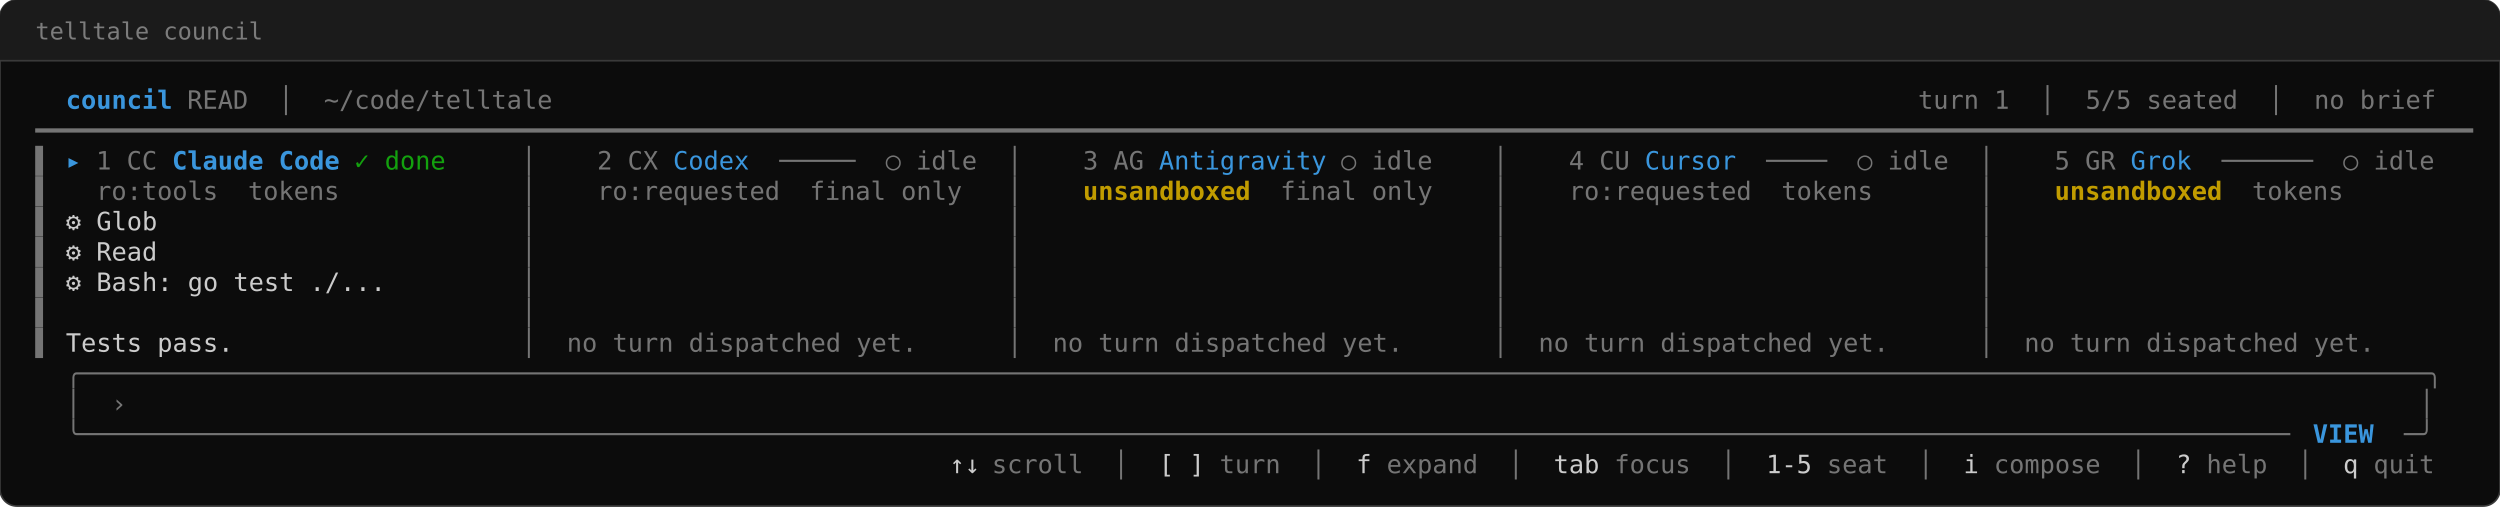
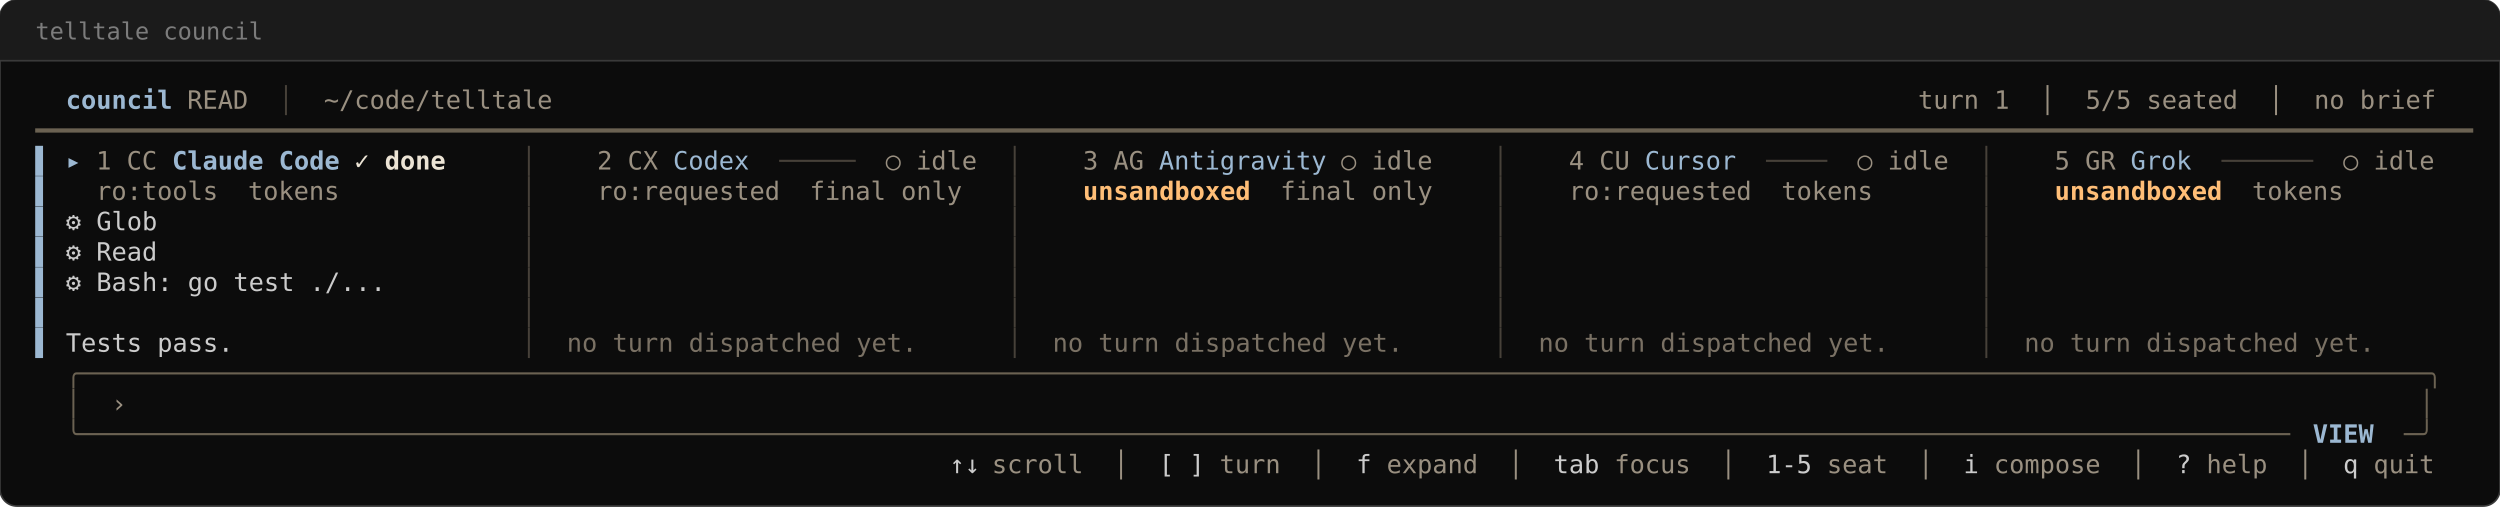
<svg xmlns="http://www.w3.org/2000/svg" width="1482" height="300" viewBox="0 0 1482 300" role="img" aria-labelledby="t">
  <rect x="0" y="0" width="1482" height="300" rx="10" fill="#0c0c0c" stroke="#3a3a3a" />
  <path d="M0 36 V10 a10 10 0 0 1 10 -10 H1472 a10 10 0 0 1 10 10 V36 Z" fill="#1b1b1b" />
  <line x1="0" y1="36" x2="1482" y2="36" stroke="#3a3a3a" />
  <text x="21" y="23.4" font-family="'JetBrains Mono','Fira Code','Cascadia Mono',Consolas,'DejaVu Sans Mono',monospace" font-size="14" fill="#cccccc" fill-opacity="0.55" xml:space="preserve">telltale council</text>
  <text y="64.5" font-family="'JetBrains Mono','Fira Code','Cascadia Mono',Consolas,'DejaVu Sans Mono',monospace" font-size="15" xml:space="preserve">
    <tspan x="21" textLength="18" lengthAdjust="spacingAndGlyphs" fill="#cccccc">  </tspan>
-     <tspan x="39" textLength="63" lengthAdjust="spacingAndGlyphs" fill="#3a96dd" font-weight="bold">council</tspan>
+     <tspan x="39" textLength="63" lengthAdjust="spacingAndGlyphs" fill="#9cb8d2" font-weight="bold">council</tspan>
    <tspan x="102" textLength="9" lengthAdjust="spacingAndGlyphs" fill="#cccccc"> </tspan>
-     <tspan x="111" textLength="36" lengthAdjust="spacingAndGlyphs" fill="#cccccc" fill-opacity="0.55">READ</tspan>
+     <tspan x="111" textLength="36" lengthAdjust="spacingAndGlyphs" fill="#9a9081">READ</tspan>
    <tspan x="147" textLength="18" lengthAdjust="spacingAndGlyphs" fill="#cccccc">  </tspan>
-     <tspan x="165" textLength="9" lengthAdjust="spacingAndGlyphs" fill="#cccccc" fill-opacity="0.55">│</tspan>
+     <tspan x="165" textLength="9" lengthAdjust="spacingAndGlyphs" fill="#474139">│</tspan>
    <tspan x="174" textLength="18" lengthAdjust="spacingAndGlyphs" fill="#cccccc">  </tspan>
-     <tspan x="192" textLength="135" lengthAdjust="spacingAndGlyphs" fill="#cccccc" fill-opacity="0.55">~/code/telltale</tspan>
+     <tspan x="192" textLength="135" lengthAdjust="spacingAndGlyphs" fill="#9a9081">~/code/telltale</tspan>
    <tspan x="327" textLength="810" lengthAdjust="spacingAndGlyphs" fill="#cccccc">                                                                                          </tspan>
-     <tspan x="1137" textLength="306" lengthAdjust="spacingAndGlyphs" fill="#cccccc" fill-opacity="0.55">turn 1  │  5/5 seated  │  no brief</tspan>
+     <tspan x="1137" textLength="306" lengthAdjust="spacingAndGlyphs" fill="#9a9081">turn 1  │  5/5 seated  │  no brief</tspan>
    <tspan x="1443" textLength="18" lengthAdjust="spacingAndGlyphs" fill="#cccccc">  </tspan>
  </text>
  <text y="82.5" font-family="'JetBrains Mono','Fira Code','Cascadia Mono',Consolas,'DejaVu Sans Mono',monospace" font-size="15" xml:space="preserve">
-     <tspan x="21" textLength="1440" lengthAdjust="spacingAndGlyphs" fill="#cccccc" fill-opacity="0.55">━━━━━━━━━━━━━━━━━━━━━━━━━━━━━━━━━━━━━━━━━━━━━━━━━━━━━━━━━━━━━━━━━━━━━━━━━━━━━━━━━━━━━━━━━━━━━━━━━━━━━━━━━━━━━━━━━━━━━━━━━━━━━━━━━━━━━━━━━━━━━━━━━━━━━━━━━━━━━━━━</tspan>
+     <tspan x="21" textLength="1440" lengthAdjust="spacingAndGlyphs" fill="#6b6252">━━━━━━━━━━━━━━━━━━━━━━━━━━━━━━━━━━━━━━━━━━━━━━━━━━━━━━━━━━━━━━━━━━━━━━━━━━━━━━━━━━━━━━━━━━━━━━━━━━━━━━━━━━━━━━━━━━━━━━━━━━━━━━━━━━━━━━━━━━━━━━━━━━━━━━━━━━━━━━━━</tspan>
  </text>
  <text y="100.5" font-family="'JetBrains Mono','Fira Code','Cascadia Mono',Consolas,'DejaVu Sans Mono',monospace" font-size="15" xml:space="preserve">
-     <tspan x="21" textLength="9" lengthAdjust="spacingAndGlyphs" fill="#cccccc" fill-opacity="0.55">▌</tspan>
+     <tspan x="21" textLength="9" lengthAdjust="spacingAndGlyphs" fill="#9cb8d2">▌</tspan>
    <tspan x="30" textLength="9" lengthAdjust="spacingAndGlyphs" fill="#cccccc"> </tspan>
-     <tspan x="39" textLength="18" lengthAdjust="spacingAndGlyphs" fill="#3a96dd" font-weight="bold">▸ </tspan>
-     <tspan x="57" textLength="45" lengthAdjust="spacingAndGlyphs" fill="#cccccc" fill-opacity="0.55">1 CC </tspan>
-     <tspan x="102" textLength="99" lengthAdjust="spacingAndGlyphs" fill="#3a96dd" font-weight="bold">Claude Code</tspan>
+     <tspan x="39" textLength="18" lengthAdjust="spacingAndGlyphs" fill="#9cb8d2" font-weight="bold">▸ </tspan>
+     <tspan x="57" textLength="45" lengthAdjust="spacingAndGlyphs" fill="#9a9081">1 CC </tspan>
+     <tspan x="102" textLength="99" lengthAdjust="spacingAndGlyphs" fill="#9cb8d2" font-weight="bold">Claude Code</tspan>
    <tspan x="201" textLength="9" lengthAdjust="spacingAndGlyphs" fill="#cccccc"> </tspan>
-     <tspan x="210" textLength="54" lengthAdjust="spacingAndGlyphs" fill="#13a10e">✓ done</tspan>
+     <tspan x="210" textLength="54" lengthAdjust="spacingAndGlyphs" fill="#ece4d5" font-weight="bold">✓ done</tspan>
    <tspan x="264" textLength="45" lengthAdjust="spacingAndGlyphs" fill="#cccccc">     </tspan>
-     <tspan x="309" textLength="9" lengthAdjust="spacingAndGlyphs" fill="#cccccc" fill-opacity="0.55">│</tspan>
+     <tspan x="309" textLength="9" lengthAdjust="spacingAndGlyphs" fill="#474139">│</tspan>
    <tspan x="318" textLength="18" lengthAdjust="spacingAndGlyphs" fill="#cccccc">  </tspan>
-     <tspan x="336" textLength="18" lengthAdjust="spacingAndGlyphs" fill="#3a96dd">  </tspan>
-     <tspan x="354" textLength="45" lengthAdjust="spacingAndGlyphs" fill="#cccccc" fill-opacity="0.55">2 CX </tspan>
-     <tspan x="399" textLength="45" lengthAdjust="spacingAndGlyphs" fill="#3a96dd">Codex</tspan>
+     <tspan x="336" textLength="18" lengthAdjust="spacingAndGlyphs" fill="#9cb8d2">  </tspan>
+     <tspan x="354" textLength="45" lengthAdjust="spacingAndGlyphs" fill="#9a9081">2 CX </tspan>
+     <tspan x="399" textLength="45" lengthAdjust="spacingAndGlyphs" fill="#9cb8d2">Codex</tspan>
    <tspan x="444" textLength="18" lengthAdjust="spacingAndGlyphs" fill="#cccccc">  </tspan>
-     <tspan x="462" textLength="45" lengthAdjust="spacingAndGlyphs" fill="#cccccc" fill-opacity="0.55">─────</tspan>
+     <tspan x="462" textLength="45" lengthAdjust="spacingAndGlyphs" fill="#474139">─────</tspan>
    <tspan x="507" textLength="18" lengthAdjust="spacingAndGlyphs" fill="#cccccc">  </tspan>
-     <tspan x="525" textLength="54" lengthAdjust="spacingAndGlyphs" fill="#cccccc" fill-opacity="0.55">○ idle</tspan>
+     <tspan x="525" textLength="54" lengthAdjust="spacingAndGlyphs" fill="#9a9081">○ idle</tspan>
    <tspan x="579" textLength="18" lengthAdjust="spacingAndGlyphs" fill="#cccccc">  </tspan>
-     <tspan x="597" textLength="9" lengthAdjust="spacingAndGlyphs" fill="#cccccc" fill-opacity="0.55">│</tspan>
+     <tspan x="597" textLength="9" lengthAdjust="spacingAndGlyphs" fill="#474139">│</tspan>
    <tspan x="606" textLength="18" lengthAdjust="spacingAndGlyphs" fill="#cccccc">  </tspan>
-     <tspan x="624" textLength="18" lengthAdjust="spacingAndGlyphs" fill="#3a96dd">  </tspan>
-     <tspan x="642" textLength="45" lengthAdjust="spacingAndGlyphs" fill="#cccccc" fill-opacity="0.55">3 AG </tspan>
-     <tspan x="687" textLength="99" lengthAdjust="spacingAndGlyphs" fill="#3a96dd">Antigravity</tspan>
+     <tspan x="624" textLength="18" lengthAdjust="spacingAndGlyphs" fill="#9cb8d2">  </tspan>
+     <tspan x="642" textLength="45" lengthAdjust="spacingAndGlyphs" fill="#9a9081">3 AG </tspan>
+     <tspan x="687" textLength="99" lengthAdjust="spacingAndGlyphs" fill="#9cb8d2">Antigravity</tspan>
    <tspan x="786" textLength="9" lengthAdjust="spacingAndGlyphs" fill="#cccccc"> </tspan>
-     <tspan x="795" textLength="54" lengthAdjust="spacingAndGlyphs" fill="#cccccc" fill-opacity="0.55">○ idle</tspan>
+     <tspan x="795" textLength="54" lengthAdjust="spacingAndGlyphs" fill="#9a9081">○ idle</tspan>
    <tspan x="849" textLength="36" lengthAdjust="spacingAndGlyphs" fill="#cccccc">    </tspan>
-     <tspan x="885" textLength="9" lengthAdjust="spacingAndGlyphs" fill="#cccccc" fill-opacity="0.55">│</tspan>
+     <tspan x="885" textLength="9" lengthAdjust="spacingAndGlyphs" fill="#474139">│</tspan>
    <tspan x="894" textLength="18" lengthAdjust="spacingAndGlyphs" fill="#cccccc">  </tspan>
-     <tspan x="912" textLength="18" lengthAdjust="spacingAndGlyphs" fill="#3a96dd">  </tspan>
-     <tspan x="930" textLength="45" lengthAdjust="spacingAndGlyphs" fill="#cccccc" fill-opacity="0.55">4 CU </tspan>
-     <tspan x="975" textLength="54" lengthAdjust="spacingAndGlyphs" fill="#3a96dd">Cursor</tspan>
+     <tspan x="912" textLength="18" lengthAdjust="spacingAndGlyphs" fill="#9cb8d2">  </tspan>
+     <tspan x="930" textLength="45" lengthAdjust="spacingAndGlyphs" fill="#9a9081">4 CU </tspan>
+     <tspan x="975" textLength="54" lengthAdjust="spacingAndGlyphs" fill="#9cb8d2">Cursor</tspan>
    <tspan x="1029" textLength="18" lengthAdjust="spacingAndGlyphs" fill="#cccccc">  </tspan>
-     <tspan x="1047" textLength="36" lengthAdjust="spacingAndGlyphs" fill="#cccccc" fill-opacity="0.55">────</tspan>
+     <tspan x="1047" textLength="36" lengthAdjust="spacingAndGlyphs" fill="#474139">────</tspan>
    <tspan x="1083" textLength="18" lengthAdjust="spacingAndGlyphs" fill="#cccccc">  </tspan>
-     <tspan x="1101" textLength="54" lengthAdjust="spacingAndGlyphs" fill="#cccccc" fill-opacity="0.55">○ idle</tspan>
+     <tspan x="1101" textLength="54" lengthAdjust="spacingAndGlyphs" fill="#9a9081">○ idle</tspan>
    <tspan x="1155" textLength="18" lengthAdjust="spacingAndGlyphs" fill="#cccccc">  </tspan>
-     <tspan x="1173" textLength="9" lengthAdjust="spacingAndGlyphs" fill="#cccccc" fill-opacity="0.55">│</tspan>
+     <tspan x="1173" textLength="9" lengthAdjust="spacingAndGlyphs" fill="#474139">│</tspan>
    <tspan x="1182" textLength="18" lengthAdjust="spacingAndGlyphs" fill="#cccccc">  </tspan>
-     <tspan x="1200" textLength="18" lengthAdjust="spacingAndGlyphs" fill="#3a96dd">  </tspan>
-     <tspan x="1218" textLength="45" lengthAdjust="spacingAndGlyphs" fill="#cccccc" fill-opacity="0.55">5 GR </tspan>
-     <tspan x="1263" textLength="36" lengthAdjust="spacingAndGlyphs" fill="#3a96dd">Grok</tspan>
+     <tspan x="1200" textLength="18" lengthAdjust="spacingAndGlyphs" fill="#9cb8d2">  </tspan>
+     <tspan x="1218" textLength="45" lengthAdjust="spacingAndGlyphs" fill="#9a9081">5 GR </tspan>
+     <tspan x="1263" textLength="36" lengthAdjust="spacingAndGlyphs" fill="#9cb8d2">Grok</tspan>
    <tspan x="1299" textLength="18" lengthAdjust="spacingAndGlyphs" fill="#cccccc">  </tspan>
-     <tspan x="1317" textLength="54" lengthAdjust="spacingAndGlyphs" fill="#cccccc" fill-opacity="0.55">──────</tspan>
+     <tspan x="1317" textLength="54" lengthAdjust="spacingAndGlyphs" fill="#474139">──────</tspan>
    <tspan x="1371" textLength="18" lengthAdjust="spacingAndGlyphs" fill="#cccccc">  </tspan>
-     <tspan x="1389" textLength="54" lengthAdjust="spacingAndGlyphs" fill="#cccccc" fill-opacity="0.55">○ idle</tspan>
+     <tspan x="1389" textLength="54" lengthAdjust="spacingAndGlyphs" fill="#9a9081">○ idle</tspan>
    <tspan x="1443" textLength="18" lengthAdjust="spacingAndGlyphs" fill="#cccccc">  </tspan>
  </text>
  <text y="118.5" font-family="'JetBrains Mono','Fira Code','Cascadia Mono',Consolas,'DejaVu Sans Mono',monospace" font-size="15" xml:space="preserve">
-     <tspan x="21" textLength="9" lengthAdjust="spacingAndGlyphs" fill="#cccccc" fill-opacity="0.55">▌</tspan>
+     <tspan x="21" textLength="9" lengthAdjust="spacingAndGlyphs" fill="#9cb8d2">▌</tspan>
    <tspan x="30" textLength="27" lengthAdjust="spacingAndGlyphs" fill="#cccccc">   </tspan>
-     <tspan x="57" textLength="72" lengthAdjust="spacingAndGlyphs" fill="#cccccc" fill-opacity="0.55">ro:tools</tspan>
+     <tspan x="57" textLength="72" lengthAdjust="spacingAndGlyphs" fill="#9a9081">ro:tools</tspan>
    <tspan x="129" textLength="18" lengthAdjust="spacingAndGlyphs" fill="#cccccc">  </tspan>
-     <tspan x="147" textLength="54" lengthAdjust="spacingAndGlyphs" fill="#cccccc" fill-opacity="0.55">tokens</tspan>
+     <tspan x="147" textLength="54" lengthAdjust="spacingAndGlyphs" fill="#9a9081">tokens</tspan>
    <tspan x="201" textLength="108" lengthAdjust="spacingAndGlyphs" fill="#cccccc">            </tspan>
-     <tspan x="309" textLength="9" lengthAdjust="spacingAndGlyphs" fill="#cccccc" fill-opacity="0.55">│</tspan>
+     <tspan x="309" textLength="9" lengthAdjust="spacingAndGlyphs" fill="#474139">│</tspan>
    <tspan x="318" textLength="36" lengthAdjust="spacingAndGlyphs" fill="#cccccc">    </tspan>
-     <tspan x="354" textLength="108" lengthAdjust="spacingAndGlyphs" fill="#cccccc" fill-opacity="0.55">ro:requested</tspan>
+     <tspan x="354" textLength="108" lengthAdjust="spacingAndGlyphs" fill="#9a9081">ro:requested</tspan>
    <tspan x="462" textLength="18" lengthAdjust="spacingAndGlyphs" fill="#cccccc">  </tspan>
-     <tspan x="480" textLength="90" lengthAdjust="spacingAndGlyphs" fill="#cccccc" fill-opacity="0.55">final only</tspan>
+     <tspan x="480" textLength="90" lengthAdjust="spacingAndGlyphs" fill="#9a9081">final only</tspan>
    <tspan x="570" textLength="27" lengthAdjust="spacingAndGlyphs" fill="#cccccc">   </tspan>
-     <tspan x="597" textLength="9" lengthAdjust="spacingAndGlyphs" fill="#cccccc" fill-opacity="0.55">│</tspan>
+     <tspan x="597" textLength="9" lengthAdjust="spacingAndGlyphs" fill="#474139">│</tspan>
    <tspan x="606" textLength="36" lengthAdjust="spacingAndGlyphs" fill="#cccccc">    </tspan>
-     <tspan x="642" textLength="99" lengthAdjust="spacingAndGlyphs" fill="#c19c00" font-weight="bold">unsandboxed</tspan>
+     <tspan x="642" textLength="99" lengthAdjust="spacingAndGlyphs" fill="#ffbe77" font-weight="bold">unsandboxed</tspan>
    <tspan x="741" textLength="18" lengthAdjust="spacingAndGlyphs" fill="#cccccc">  </tspan>
-     <tspan x="759" textLength="90" lengthAdjust="spacingAndGlyphs" fill="#cccccc" fill-opacity="0.55">final only</tspan>
+     <tspan x="759" textLength="90" lengthAdjust="spacingAndGlyphs" fill="#9a9081">final only</tspan>
    <tspan x="849" textLength="36" lengthAdjust="spacingAndGlyphs" fill="#cccccc">    </tspan>
-     <tspan x="885" textLength="9" lengthAdjust="spacingAndGlyphs" fill="#cccccc" fill-opacity="0.55">│</tspan>
+     <tspan x="885" textLength="9" lengthAdjust="spacingAndGlyphs" fill="#474139">│</tspan>
    <tspan x="894" textLength="36" lengthAdjust="spacingAndGlyphs" fill="#cccccc">    </tspan>
-     <tspan x="930" textLength="108" lengthAdjust="spacingAndGlyphs" fill="#cccccc" fill-opacity="0.55">ro:requested</tspan>
+     <tspan x="930" textLength="108" lengthAdjust="spacingAndGlyphs" fill="#9a9081">ro:requested</tspan>
    <tspan x="1038" textLength="18" lengthAdjust="spacingAndGlyphs" fill="#cccccc">  </tspan>
-     <tspan x="1056" textLength="54" lengthAdjust="spacingAndGlyphs" fill="#cccccc" fill-opacity="0.55">tokens</tspan>
+     <tspan x="1056" textLength="54" lengthAdjust="spacingAndGlyphs" fill="#9a9081">tokens</tspan>
    <tspan x="1110" textLength="63" lengthAdjust="spacingAndGlyphs" fill="#cccccc">       </tspan>
-     <tspan x="1173" textLength="9" lengthAdjust="spacingAndGlyphs" fill="#cccccc" fill-opacity="0.55">│</tspan>
+     <tspan x="1173" textLength="9" lengthAdjust="spacingAndGlyphs" fill="#474139">│</tspan>
    <tspan x="1182" textLength="36" lengthAdjust="spacingAndGlyphs" fill="#cccccc">    </tspan>
-     <tspan x="1218" textLength="99" lengthAdjust="spacingAndGlyphs" fill="#c19c00" font-weight="bold">unsandboxed</tspan>
+     <tspan x="1218" textLength="99" lengthAdjust="spacingAndGlyphs" fill="#ffbe77" font-weight="bold">unsandboxed</tspan>
    <tspan x="1317" textLength="18" lengthAdjust="spacingAndGlyphs" fill="#cccccc">  </tspan>
-     <tspan x="1335" textLength="54" lengthAdjust="spacingAndGlyphs" fill="#cccccc" fill-opacity="0.55">tokens</tspan>
+     <tspan x="1335" textLength="54" lengthAdjust="spacingAndGlyphs" fill="#9a9081">tokens</tspan>
    <tspan x="1389" textLength="72" lengthAdjust="spacingAndGlyphs" fill="#cccccc">        </tspan>
  </text>
  <text y="136.5" font-family="'JetBrains Mono','Fira Code','Cascadia Mono',Consolas,'DejaVu Sans Mono',monospace" font-size="15" xml:space="preserve">
-     <tspan x="21" textLength="9" lengthAdjust="spacingAndGlyphs" fill="#cccccc" fill-opacity="0.55">▌</tspan>
+     <tspan x="21" textLength="9" lengthAdjust="spacingAndGlyphs" fill="#9cb8d2">▌</tspan>
    <tspan x="30" textLength="279" lengthAdjust="spacingAndGlyphs" fill="#cccccc"> ⚙ Glob                        </tspan>
-     <tspan x="309" textLength="9" lengthAdjust="spacingAndGlyphs" fill="#cccccc" fill-opacity="0.55">│</tspan>
-     <tspan x="318" textLength="279" lengthAdjust="spacingAndGlyphs" fill="#cccccc">                               </tspan>
-     <tspan x="597" textLength="9" lengthAdjust="spacingAndGlyphs" fill="#cccccc" fill-opacity="0.55">│</tspan>
-     <tspan x="606" textLength="279" lengthAdjust="spacingAndGlyphs" fill="#cccccc">                               </tspan>
-     <tspan x="885" textLength="9" lengthAdjust="spacingAndGlyphs" fill="#cccccc" fill-opacity="0.55">│</tspan>
-     <tspan x="894" textLength="279" lengthAdjust="spacingAndGlyphs" fill="#cccccc">                               </tspan>
-     <tspan x="1173" textLength="9" lengthAdjust="spacingAndGlyphs" fill="#cccccc" fill-opacity="0.55">│</tspan>
+     <tspan x="309" textLength="9" lengthAdjust="spacingAndGlyphs" fill="#474139">│</tspan>
+     <tspan x="318" textLength="279" lengthAdjust="spacingAndGlyphs" fill="#cccccc">                               </tspan>
+     <tspan x="597" textLength="9" lengthAdjust="spacingAndGlyphs" fill="#474139">│</tspan>
+     <tspan x="606" textLength="279" lengthAdjust="spacingAndGlyphs" fill="#cccccc">                               </tspan>
+     <tspan x="885" textLength="9" lengthAdjust="spacingAndGlyphs" fill="#474139">│</tspan>
+     <tspan x="894" textLength="279" lengthAdjust="spacingAndGlyphs" fill="#cccccc">                               </tspan>
+     <tspan x="1173" textLength="9" lengthAdjust="spacingAndGlyphs" fill="#474139">│</tspan>
    <tspan x="1182" textLength="279" lengthAdjust="spacingAndGlyphs" fill="#cccccc">                               </tspan>
  </text>
  <text y="154.5" font-family="'JetBrains Mono','Fira Code','Cascadia Mono',Consolas,'DejaVu Sans Mono',monospace" font-size="15" xml:space="preserve">
-     <tspan x="21" textLength="9" lengthAdjust="spacingAndGlyphs" fill="#cccccc" fill-opacity="0.55">▌</tspan>
+     <tspan x="21" textLength="9" lengthAdjust="spacingAndGlyphs" fill="#9cb8d2">▌</tspan>
    <tspan x="30" textLength="279" lengthAdjust="spacingAndGlyphs" fill="#cccccc"> ⚙ Read                        </tspan>
-     <tspan x="309" textLength="9" lengthAdjust="spacingAndGlyphs" fill="#cccccc" fill-opacity="0.55">│</tspan>
-     <tspan x="318" textLength="279" lengthAdjust="spacingAndGlyphs" fill="#cccccc">                               </tspan>
-     <tspan x="597" textLength="9" lengthAdjust="spacingAndGlyphs" fill="#cccccc" fill-opacity="0.55">│</tspan>
-     <tspan x="606" textLength="279" lengthAdjust="spacingAndGlyphs" fill="#cccccc">                               </tspan>
-     <tspan x="885" textLength="9" lengthAdjust="spacingAndGlyphs" fill="#cccccc" fill-opacity="0.55">│</tspan>
-     <tspan x="894" textLength="279" lengthAdjust="spacingAndGlyphs" fill="#cccccc">                               </tspan>
-     <tspan x="1173" textLength="9" lengthAdjust="spacingAndGlyphs" fill="#cccccc" fill-opacity="0.55">│</tspan>
+     <tspan x="309" textLength="9" lengthAdjust="spacingAndGlyphs" fill="#474139">│</tspan>
+     <tspan x="318" textLength="279" lengthAdjust="spacingAndGlyphs" fill="#cccccc">                               </tspan>
+     <tspan x="597" textLength="9" lengthAdjust="spacingAndGlyphs" fill="#474139">│</tspan>
+     <tspan x="606" textLength="279" lengthAdjust="spacingAndGlyphs" fill="#cccccc">                               </tspan>
+     <tspan x="885" textLength="9" lengthAdjust="spacingAndGlyphs" fill="#474139">│</tspan>
+     <tspan x="894" textLength="279" lengthAdjust="spacingAndGlyphs" fill="#cccccc">                               </tspan>
+     <tspan x="1173" textLength="9" lengthAdjust="spacingAndGlyphs" fill="#474139">│</tspan>
    <tspan x="1182" textLength="279" lengthAdjust="spacingAndGlyphs" fill="#cccccc">                               </tspan>
  </text>
  <text y="172.5" font-family="'JetBrains Mono','Fira Code','Cascadia Mono',Consolas,'DejaVu Sans Mono',monospace" font-size="15" xml:space="preserve">
-     <tspan x="21" textLength="9" lengthAdjust="spacingAndGlyphs" fill="#cccccc" fill-opacity="0.55">▌</tspan>
+     <tspan x="21" textLength="9" lengthAdjust="spacingAndGlyphs" fill="#9cb8d2">▌</tspan>
    <tspan x="30" textLength="279" lengthAdjust="spacingAndGlyphs" fill="#cccccc"> ⚙ Bash: go test ./...         </tspan>
-     <tspan x="309" textLength="9" lengthAdjust="spacingAndGlyphs" fill="#cccccc" fill-opacity="0.55">│</tspan>
-     <tspan x="318" textLength="279" lengthAdjust="spacingAndGlyphs" fill="#cccccc">                               </tspan>
-     <tspan x="597" textLength="9" lengthAdjust="spacingAndGlyphs" fill="#cccccc" fill-opacity="0.55">│</tspan>
-     <tspan x="606" textLength="279" lengthAdjust="spacingAndGlyphs" fill="#cccccc">                               </tspan>
-     <tspan x="885" textLength="9" lengthAdjust="spacingAndGlyphs" fill="#cccccc" fill-opacity="0.55">│</tspan>
-     <tspan x="894" textLength="279" lengthAdjust="spacingAndGlyphs" fill="#cccccc">                               </tspan>
-     <tspan x="1173" textLength="9" lengthAdjust="spacingAndGlyphs" fill="#cccccc" fill-opacity="0.55">│</tspan>
+     <tspan x="309" textLength="9" lengthAdjust="spacingAndGlyphs" fill="#474139">│</tspan>
+     <tspan x="318" textLength="279" lengthAdjust="spacingAndGlyphs" fill="#cccccc">                               </tspan>
+     <tspan x="597" textLength="9" lengthAdjust="spacingAndGlyphs" fill="#474139">│</tspan>
+     <tspan x="606" textLength="279" lengthAdjust="spacingAndGlyphs" fill="#cccccc">                               </tspan>
+     <tspan x="885" textLength="9" lengthAdjust="spacingAndGlyphs" fill="#474139">│</tspan>
+     <tspan x="894" textLength="279" lengthAdjust="spacingAndGlyphs" fill="#cccccc">                               </tspan>
+     <tspan x="1173" textLength="9" lengthAdjust="spacingAndGlyphs" fill="#474139">│</tspan>
    <tspan x="1182" textLength="279" lengthAdjust="spacingAndGlyphs" fill="#cccccc">                               </tspan>
  </text>
  <text y="190.5" font-family="'JetBrains Mono','Fira Code','Cascadia Mono',Consolas,'DejaVu Sans Mono',monospace" font-size="15" xml:space="preserve">
-     <tspan x="21" textLength="9" lengthAdjust="spacingAndGlyphs" fill="#cccccc" fill-opacity="0.55">▌</tspan>
+     <tspan x="21" textLength="9" lengthAdjust="spacingAndGlyphs" fill="#9cb8d2">▌</tspan>
    <tspan x="30" textLength="279" lengthAdjust="spacingAndGlyphs" fill="#cccccc">                               </tspan>
-     <tspan x="309" textLength="9" lengthAdjust="spacingAndGlyphs" fill="#cccccc" fill-opacity="0.55">│</tspan>
-     <tspan x="318" textLength="279" lengthAdjust="spacingAndGlyphs" fill="#cccccc">                               </tspan>
-     <tspan x="597" textLength="9" lengthAdjust="spacingAndGlyphs" fill="#cccccc" fill-opacity="0.55">│</tspan>
-     <tspan x="606" textLength="279" lengthAdjust="spacingAndGlyphs" fill="#cccccc">                               </tspan>
-     <tspan x="885" textLength="9" lengthAdjust="spacingAndGlyphs" fill="#cccccc" fill-opacity="0.55">│</tspan>
-     <tspan x="894" textLength="279" lengthAdjust="spacingAndGlyphs" fill="#cccccc">                               </tspan>
-     <tspan x="1173" textLength="9" lengthAdjust="spacingAndGlyphs" fill="#cccccc" fill-opacity="0.55">│</tspan>
+     <tspan x="309" textLength="9" lengthAdjust="spacingAndGlyphs" fill="#474139">│</tspan>
+     <tspan x="318" textLength="279" lengthAdjust="spacingAndGlyphs" fill="#cccccc">                               </tspan>
+     <tspan x="597" textLength="9" lengthAdjust="spacingAndGlyphs" fill="#474139">│</tspan>
+     <tspan x="606" textLength="279" lengthAdjust="spacingAndGlyphs" fill="#cccccc">                               </tspan>
+     <tspan x="885" textLength="9" lengthAdjust="spacingAndGlyphs" fill="#474139">│</tspan>
+     <tspan x="894" textLength="279" lengthAdjust="spacingAndGlyphs" fill="#cccccc">                               </tspan>
+     <tspan x="1173" textLength="9" lengthAdjust="spacingAndGlyphs" fill="#474139">│</tspan>
    <tspan x="1182" textLength="279" lengthAdjust="spacingAndGlyphs" fill="#cccccc">                               </tspan>
  </text>
  <text y="208.5" font-family="'JetBrains Mono','Fira Code','Cascadia Mono',Consolas,'DejaVu Sans Mono',monospace" font-size="15" xml:space="preserve">
-     <tspan x="21" textLength="9" lengthAdjust="spacingAndGlyphs" fill="#cccccc" fill-opacity="0.55">▌</tspan>
+     <tspan x="21" textLength="9" lengthAdjust="spacingAndGlyphs" fill="#9cb8d2">▌</tspan>
    <tspan x="30" textLength="279" lengthAdjust="spacingAndGlyphs" fill="#cccccc"> Tests pass.                   </tspan>
-     <tspan x="309" textLength="9" lengthAdjust="spacingAndGlyphs" fill="#cccccc" fill-opacity="0.55">│</tspan>
+     <tspan x="309" textLength="9" lengthAdjust="spacingAndGlyphs" fill="#474139">│</tspan>
    <tspan x="318" textLength="18" lengthAdjust="spacingAndGlyphs" fill="#cccccc">  </tspan>
-     <tspan x="336" textLength="207" lengthAdjust="spacingAndGlyphs" fill="#cccccc" fill-opacity="0.55">no turn dispatched yet.</tspan>
+     <tspan x="336" textLength="207" lengthAdjust="spacingAndGlyphs" fill="#7a7164">no turn dispatched yet.</tspan>
    <tspan x="543" textLength="54" lengthAdjust="spacingAndGlyphs" fill="#cccccc">      </tspan>
-     <tspan x="597" textLength="9" lengthAdjust="spacingAndGlyphs" fill="#cccccc" fill-opacity="0.55">│</tspan>
+     <tspan x="597" textLength="9" lengthAdjust="spacingAndGlyphs" fill="#474139">│</tspan>
    <tspan x="606" textLength="18" lengthAdjust="spacingAndGlyphs" fill="#cccccc">  </tspan>
-     <tspan x="624" textLength="207" lengthAdjust="spacingAndGlyphs" fill="#cccccc" fill-opacity="0.55">no turn dispatched yet.</tspan>
+     <tspan x="624" textLength="207" lengthAdjust="spacingAndGlyphs" fill="#7a7164">no turn dispatched yet.</tspan>
    <tspan x="831" textLength="54" lengthAdjust="spacingAndGlyphs" fill="#cccccc">      </tspan>
-     <tspan x="885" textLength="9" lengthAdjust="spacingAndGlyphs" fill="#cccccc" fill-opacity="0.55">│</tspan>
+     <tspan x="885" textLength="9" lengthAdjust="spacingAndGlyphs" fill="#474139">│</tspan>
    <tspan x="894" textLength="18" lengthAdjust="spacingAndGlyphs" fill="#cccccc">  </tspan>
-     <tspan x="912" textLength="207" lengthAdjust="spacingAndGlyphs" fill="#cccccc" fill-opacity="0.55">no turn dispatched yet.</tspan>
+     <tspan x="912" textLength="207" lengthAdjust="spacingAndGlyphs" fill="#7a7164">no turn dispatched yet.</tspan>
    <tspan x="1119" textLength="54" lengthAdjust="spacingAndGlyphs" fill="#cccccc">      </tspan>
-     <tspan x="1173" textLength="9" lengthAdjust="spacingAndGlyphs" fill="#cccccc" fill-opacity="0.55">│</tspan>
+     <tspan x="1173" textLength="9" lengthAdjust="spacingAndGlyphs" fill="#474139">│</tspan>
    <tspan x="1182" textLength="18" lengthAdjust="spacingAndGlyphs" fill="#cccccc">  </tspan>
-     <tspan x="1200" textLength="207" lengthAdjust="spacingAndGlyphs" fill="#cccccc" fill-opacity="0.55">no turn dispatched yet.</tspan>
+     <tspan x="1200" textLength="207" lengthAdjust="spacingAndGlyphs" fill="#7a7164">no turn dispatched yet.</tspan>
    <tspan x="1407" textLength="54" lengthAdjust="spacingAndGlyphs" fill="#cccccc">      </tspan>
  </text>
  <text y="226.5" font-family="'JetBrains Mono','Fira Code','Cascadia Mono',Consolas,'DejaVu Sans Mono',monospace" font-size="15" xml:space="preserve">
    <tspan x="21" textLength="18" lengthAdjust="spacingAndGlyphs" fill="#cccccc">  </tspan>
-     <tspan x="39" textLength="1404" lengthAdjust="spacingAndGlyphs" fill="#cccccc" fill-opacity="0.55">╭──────────────────────────────────────────────────────────────────────────────────────────────────────────────────────────────────────────────────────────╮</tspan>
+     <tspan x="39" textLength="1404" lengthAdjust="spacingAndGlyphs" fill="#6b6252">╭──────────────────────────────────────────────────────────────────────────────────────────────────────────────────────────────────────────────────────────╮</tspan>
    <tspan x="1443" textLength="18" lengthAdjust="spacingAndGlyphs" fill="#cccccc">  </tspan>
  </text>
  <text y="244.5" font-family="'JetBrains Mono','Fira Code','Cascadia Mono',Consolas,'DejaVu Sans Mono',monospace" font-size="15" xml:space="preserve">
    <tspan x="21" textLength="18" lengthAdjust="spacingAndGlyphs" fill="#cccccc">  </tspan>
-     <tspan x="39" textLength="27" lengthAdjust="spacingAndGlyphs" fill="#cccccc" fill-opacity="0.55">│  </tspan>
-     <tspan x="66" textLength="18" lengthAdjust="spacingAndGlyphs" fill="#cccccc" fill-opacity="0.55">› </tspan>
+     <tspan x="39" textLength="27" lengthAdjust="spacingAndGlyphs" fill="#6b6252">│  </tspan>
+     <tspan x="66" textLength="18" lengthAdjust="spacingAndGlyphs" fill="#9a9081">› </tspan>
    <tspan x="84" textLength="1332" lengthAdjust="spacingAndGlyphs" fill="#cccccc">                                                                                                                                                    </tspan>
-     <tspan x="1416" textLength="27" lengthAdjust="spacingAndGlyphs" fill="#cccccc" fill-opacity="0.55">  │</tspan>
+     <tspan x="1416" textLength="27" lengthAdjust="spacingAndGlyphs" fill="#6b6252">  │</tspan>
    <tspan x="1443" textLength="18" lengthAdjust="spacingAndGlyphs" fill="#cccccc">  </tspan>
  </text>
  <text y="262.5" font-family="'JetBrains Mono','Fira Code','Cascadia Mono',Consolas,'DejaVu Sans Mono',monospace" font-size="15" xml:space="preserve">
    <tspan x="21" textLength="18" lengthAdjust="spacingAndGlyphs" fill="#cccccc">  </tspan>
-     <tspan x="39" textLength="1332" lengthAdjust="spacingAndGlyphs" fill="#cccccc" fill-opacity="0.55">╰─────────────────────────────────────────────────────────────────────────────────────────────────────────────────────────────────────────────────  </tspan>
-     <tspan x="1371" textLength="36" lengthAdjust="spacingAndGlyphs" fill="#3a96dd" font-weight="bold">VIEW</tspan>
-     <tspan x="1407" textLength="36" lengthAdjust="spacingAndGlyphs" fill="#cccccc" fill-opacity="0.55">  ─╯</tspan>
+     <tspan x="39" textLength="1332" lengthAdjust="spacingAndGlyphs" fill="#6b6252">╰─────────────────────────────────────────────────────────────────────────────────────────────────────────────────────────────────────────────────  </tspan>
+     <tspan x="1371" textLength="36" lengthAdjust="spacingAndGlyphs" fill="#9cb8d2" font-weight="bold">VIEW</tspan>
+     <tspan x="1407" textLength="36" lengthAdjust="spacingAndGlyphs" fill="#6b6252">  ─╯</tspan>
    <tspan x="1443" textLength="18" lengthAdjust="spacingAndGlyphs" fill="#cccccc">  </tspan>
  </text>
  <text y="280.5" font-family="'JetBrains Mono','Fira Code','Cascadia Mono',Consolas,'DejaVu Sans Mono',monospace" font-size="15" xml:space="preserve">
    <tspan x="21" textLength="567" lengthAdjust="spacingAndGlyphs" fill="#cccccc">                                                            ↑↓ </tspan>
-     <tspan x="588" textLength="54" lengthAdjust="spacingAndGlyphs" fill="#cccccc" fill-opacity="0.55">scroll</tspan>
-     <tspan x="642" textLength="45" lengthAdjust="spacingAndGlyphs" fill="#cccccc" fill-opacity="0.55">  │  </tspan>
+     <tspan x="588" textLength="54" lengthAdjust="spacingAndGlyphs" fill="#9a9081">scroll</tspan>
+     <tspan x="642" textLength="45" lengthAdjust="spacingAndGlyphs" fill="#9a9081">  │  </tspan>
    <tspan x="687" textLength="36" lengthAdjust="spacingAndGlyphs" fill="#cccccc">[ ] </tspan>
-     <tspan x="723" textLength="36" lengthAdjust="spacingAndGlyphs" fill="#cccccc" fill-opacity="0.55">turn</tspan>
-     <tspan x="759" textLength="45" lengthAdjust="spacingAndGlyphs" fill="#cccccc" fill-opacity="0.55">  │  </tspan>
+     <tspan x="723" textLength="36" lengthAdjust="spacingAndGlyphs" fill="#9a9081">turn</tspan>
+     <tspan x="759" textLength="45" lengthAdjust="spacingAndGlyphs" fill="#9a9081">  │  </tspan>
    <tspan x="804" textLength="18" lengthAdjust="spacingAndGlyphs" fill="#cccccc">f </tspan>
-     <tspan x="822" textLength="54" lengthAdjust="spacingAndGlyphs" fill="#cccccc" fill-opacity="0.55">expand</tspan>
-     <tspan x="876" textLength="45" lengthAdjust="spacingAndGlyphs" fill="#cccccc" fill-opacity="0.55">  │  </tspan>
+     <tspan x="822" textLength="54" lengthAdjust="spacingAndGlyphs" fill="#9a9081">expand</tspan>
+     <tspan x="876" textLength="45" lengthAdjust="spacingAndGlyphs" fill="#9a9081">  │  </tspan>
    <tspan x="921" textLength="36" lengthAdjust="spacingAndGlyphs" fill="#cccccc">tab </tspan>
-     <tspan x="957" textLength="45" lengthAdjust="spacingAndGlyphs" fill="#cccccc" fill-opacity="0.55">focus</tspan>
-     <tspan x="1002" textLength="45" lengthAdjust="spacingAndGlyphs" fill="#cccccc" fill-opacity="0.55">  │  </tspan>
+     <tspan x="957" textLength="45" lengthAdjust="spacingAndGlyphs" fill="#9a9081">focus</tspan>
+     <tspan x="1002" textLength="45" lengthAdjust="spacingAndGlyphs" fill="#9a9081">  │  </tspan>
    <tspan x="1047" textLength="36" lengthAdjust="spacingAndGlyphs" fill="#cccccc">1-5 </tspan>
-     <tspan x="1083" textLength="36" lengthAdjust="spacingAndGlyphs" fill="#cccccc" fill-opacity="0.55">seat</tspan>
-     <tspan x="1119" textLength="45" lengthAdjust="spacingAndGlyphs" fill="#cccccc" fill-opacity="0.55">  │  </tspan>
+     <tspan x="1083" textLength="36" lengthAdjust="spacingAndGlyphs" fill="#9a9081">seat</tspan>
+     <tspan x="1119" textLength="45" lengthAdjust="spacingAndGlyphs" fill="#9a9081">  │  </tspan>
    <tspan x="1164" textLength="18" lengthAdjust="spacingAndGlyphs" fill="#cccccc">i </tspan>
-     <tspan x="1182" textLength="63" lengthAdjust="spacingAndGlyphs" fill="#cccccc" fill-opacity="0.55">compose</tspan>
-     <tspan x="1245" textLength="45" lengthAdjust="spacingAndGlyphs" fill="#cccccc" fill-opacity="0.55">  │  </tspan>
+     <tspan x="1182" textLength="63" lengthAdjust="spacingAndGlyphs" fill="#9a9081">compose</tspan>
+     <tspan x="1245" textLength="45" lengthAdjust="spacingAndGlyphs" fill="#9a9081">  │  </tspan>
    <tspan x="1290" textLength="18" lengthAdjust="spacingAndGlyphs" fill="#cccccc">? </tspan>
-     <tspan x="1308" textLength="36" lengthAdjust="spacingAndGlyphs" fill="#cccccc" fill-opacity="0.55">help</tspan>
-     <tspan x="1344" textLength="45" lengthAdjust="spacingAndGlyphs" fill="#cccccc" fill-opacity="0.55">  │  </tspan>
+     <tspan x="1308" textLength="36" lengthAdjust="spacingAndGlyphs" fill="#9a9081">help</tspan>
+     <tspan x="1344" textLength="45" lengthAdjust="spacingAndGlyphs" fill="#9a9081">  │  </tspan>
    <tspan x="1389" textLength="18" lengthAdjust="spacingAndGlyphs" fill="#cccccc">q </tspan>
-     <tspan x="1407" textLength="36" lengthAdjust="spacingAndGlyphs" fill="#cccccc" fill-opacity="0.55">quit</tspan>
+     <tspan x="1407" textLength="36" lengthAdjust="spacingAndGlyphs" fill="#9a9081">quit</tspan>
    <tspan x="1443" textLength="18" lengthAdjust="spacingAndGlyphs" fill="#cccccc">  </tspan>
  </text>
</svg>
